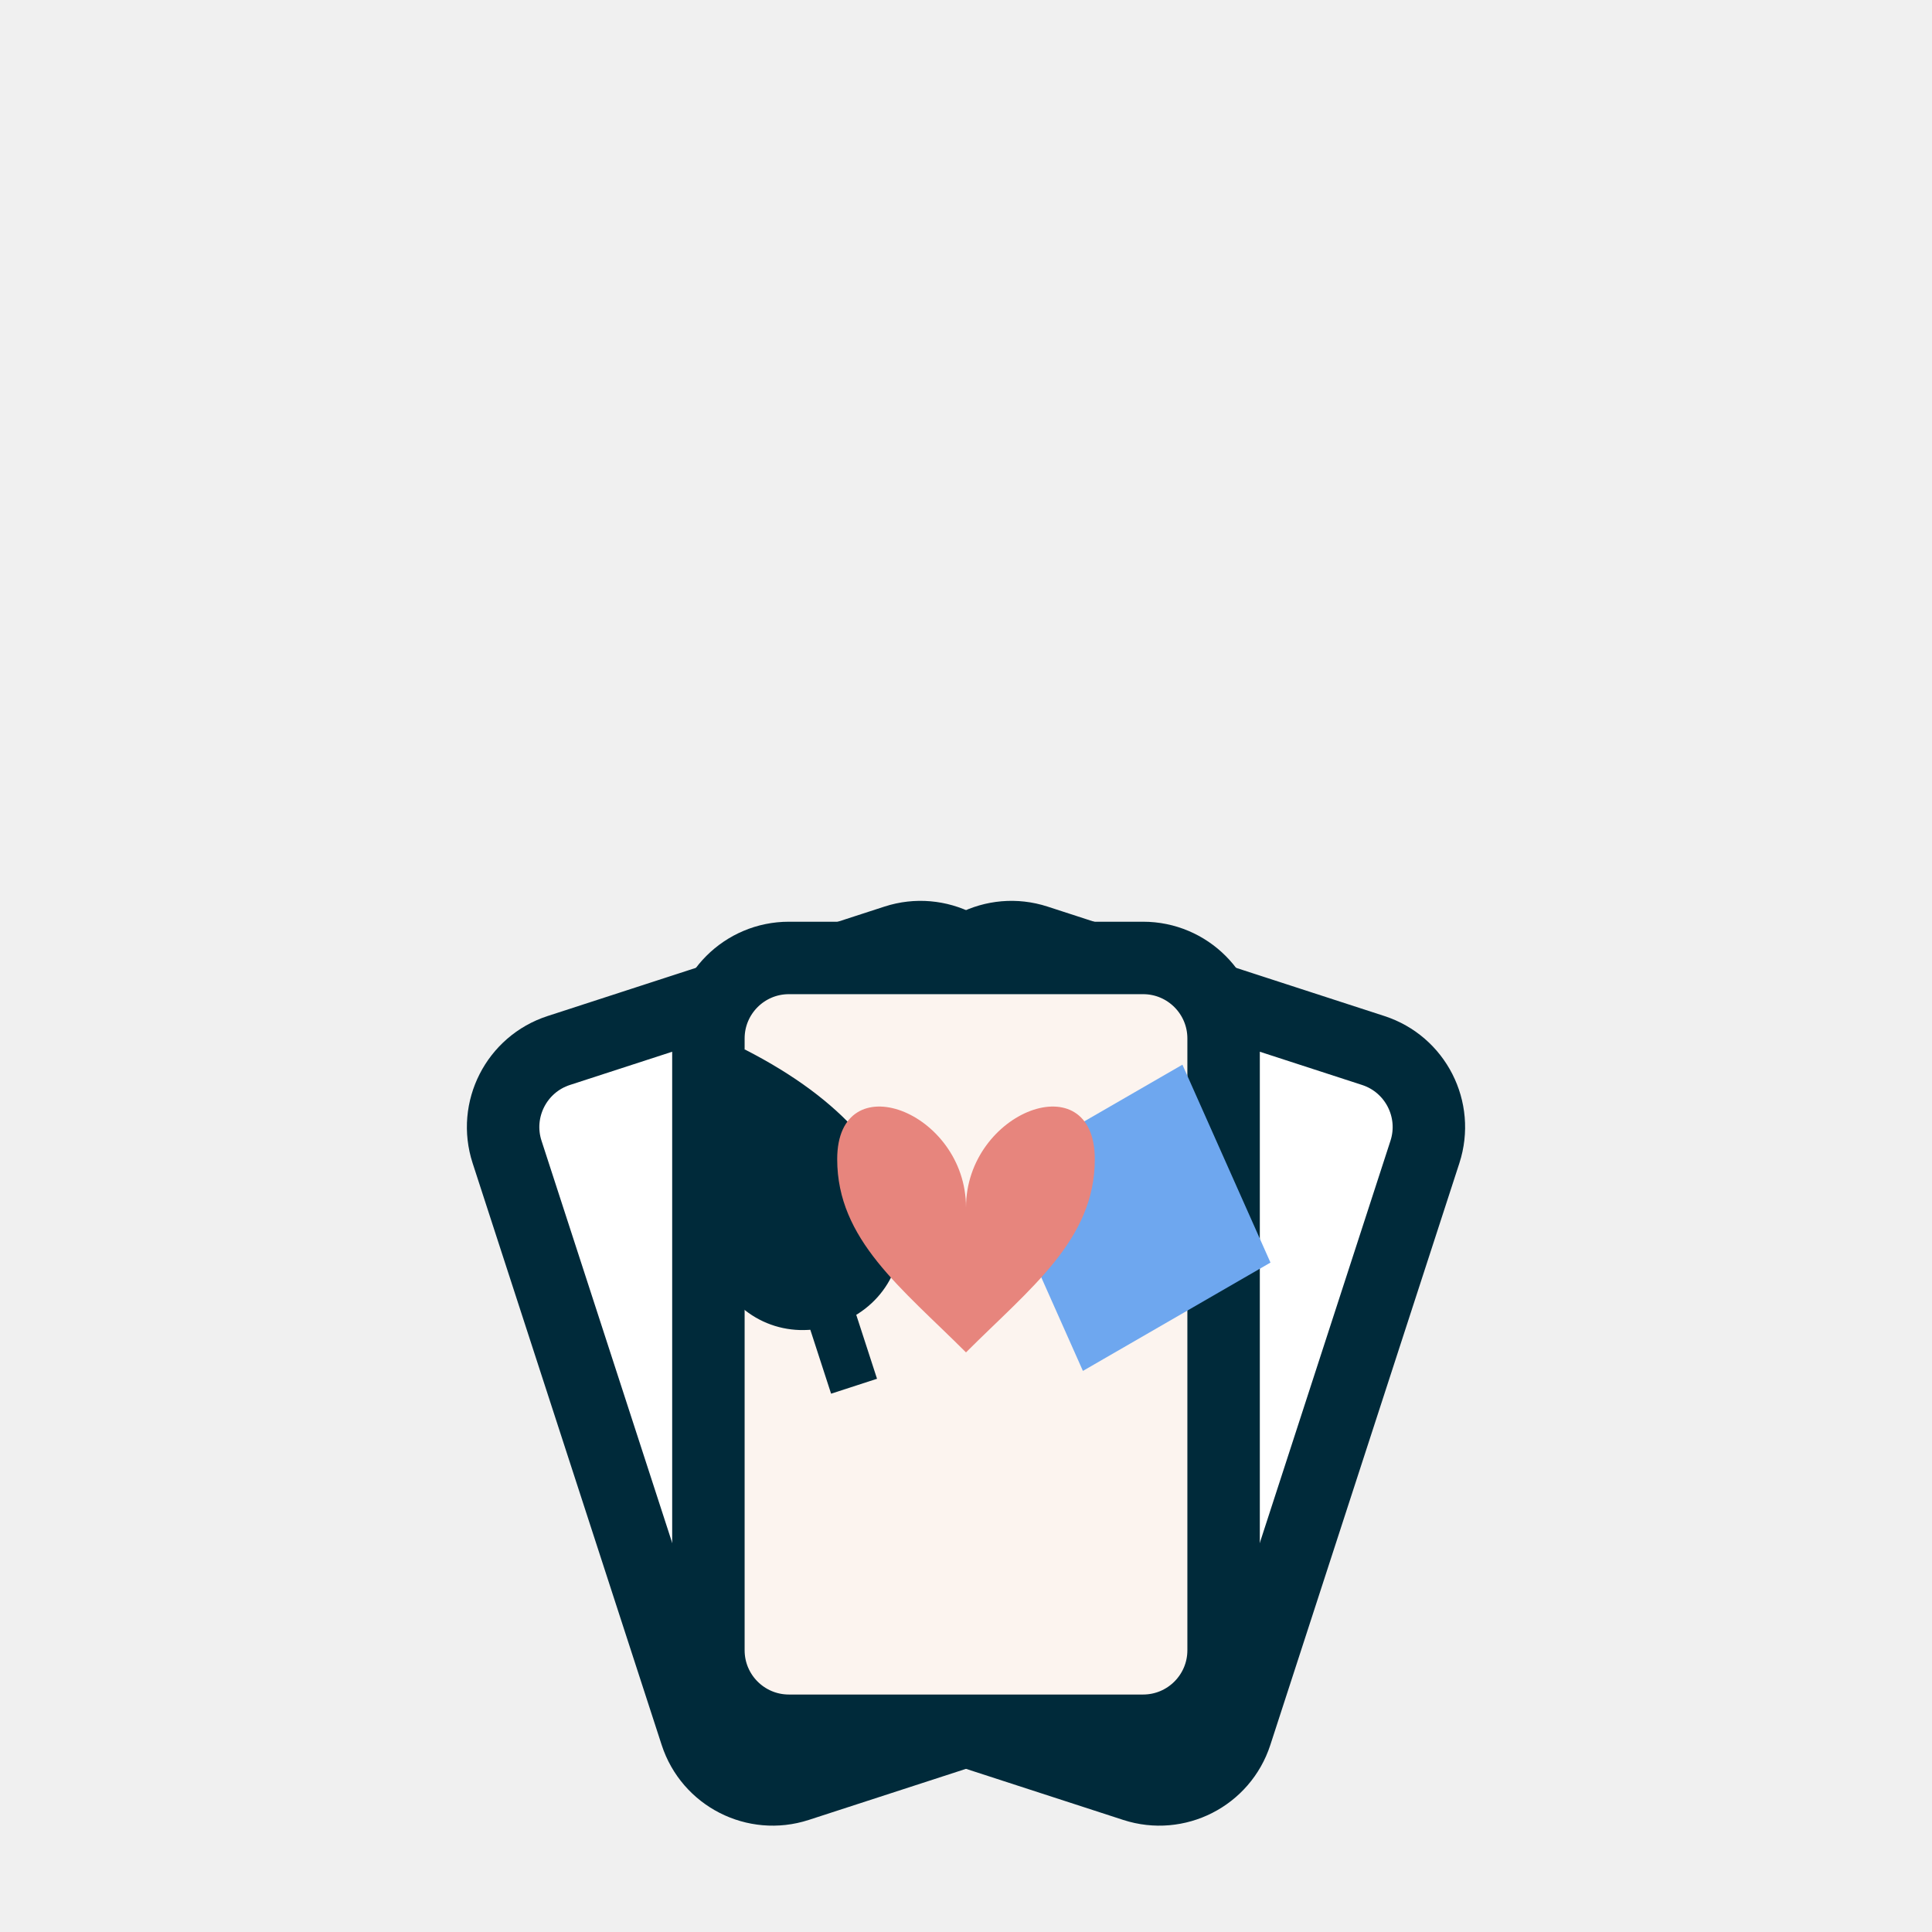
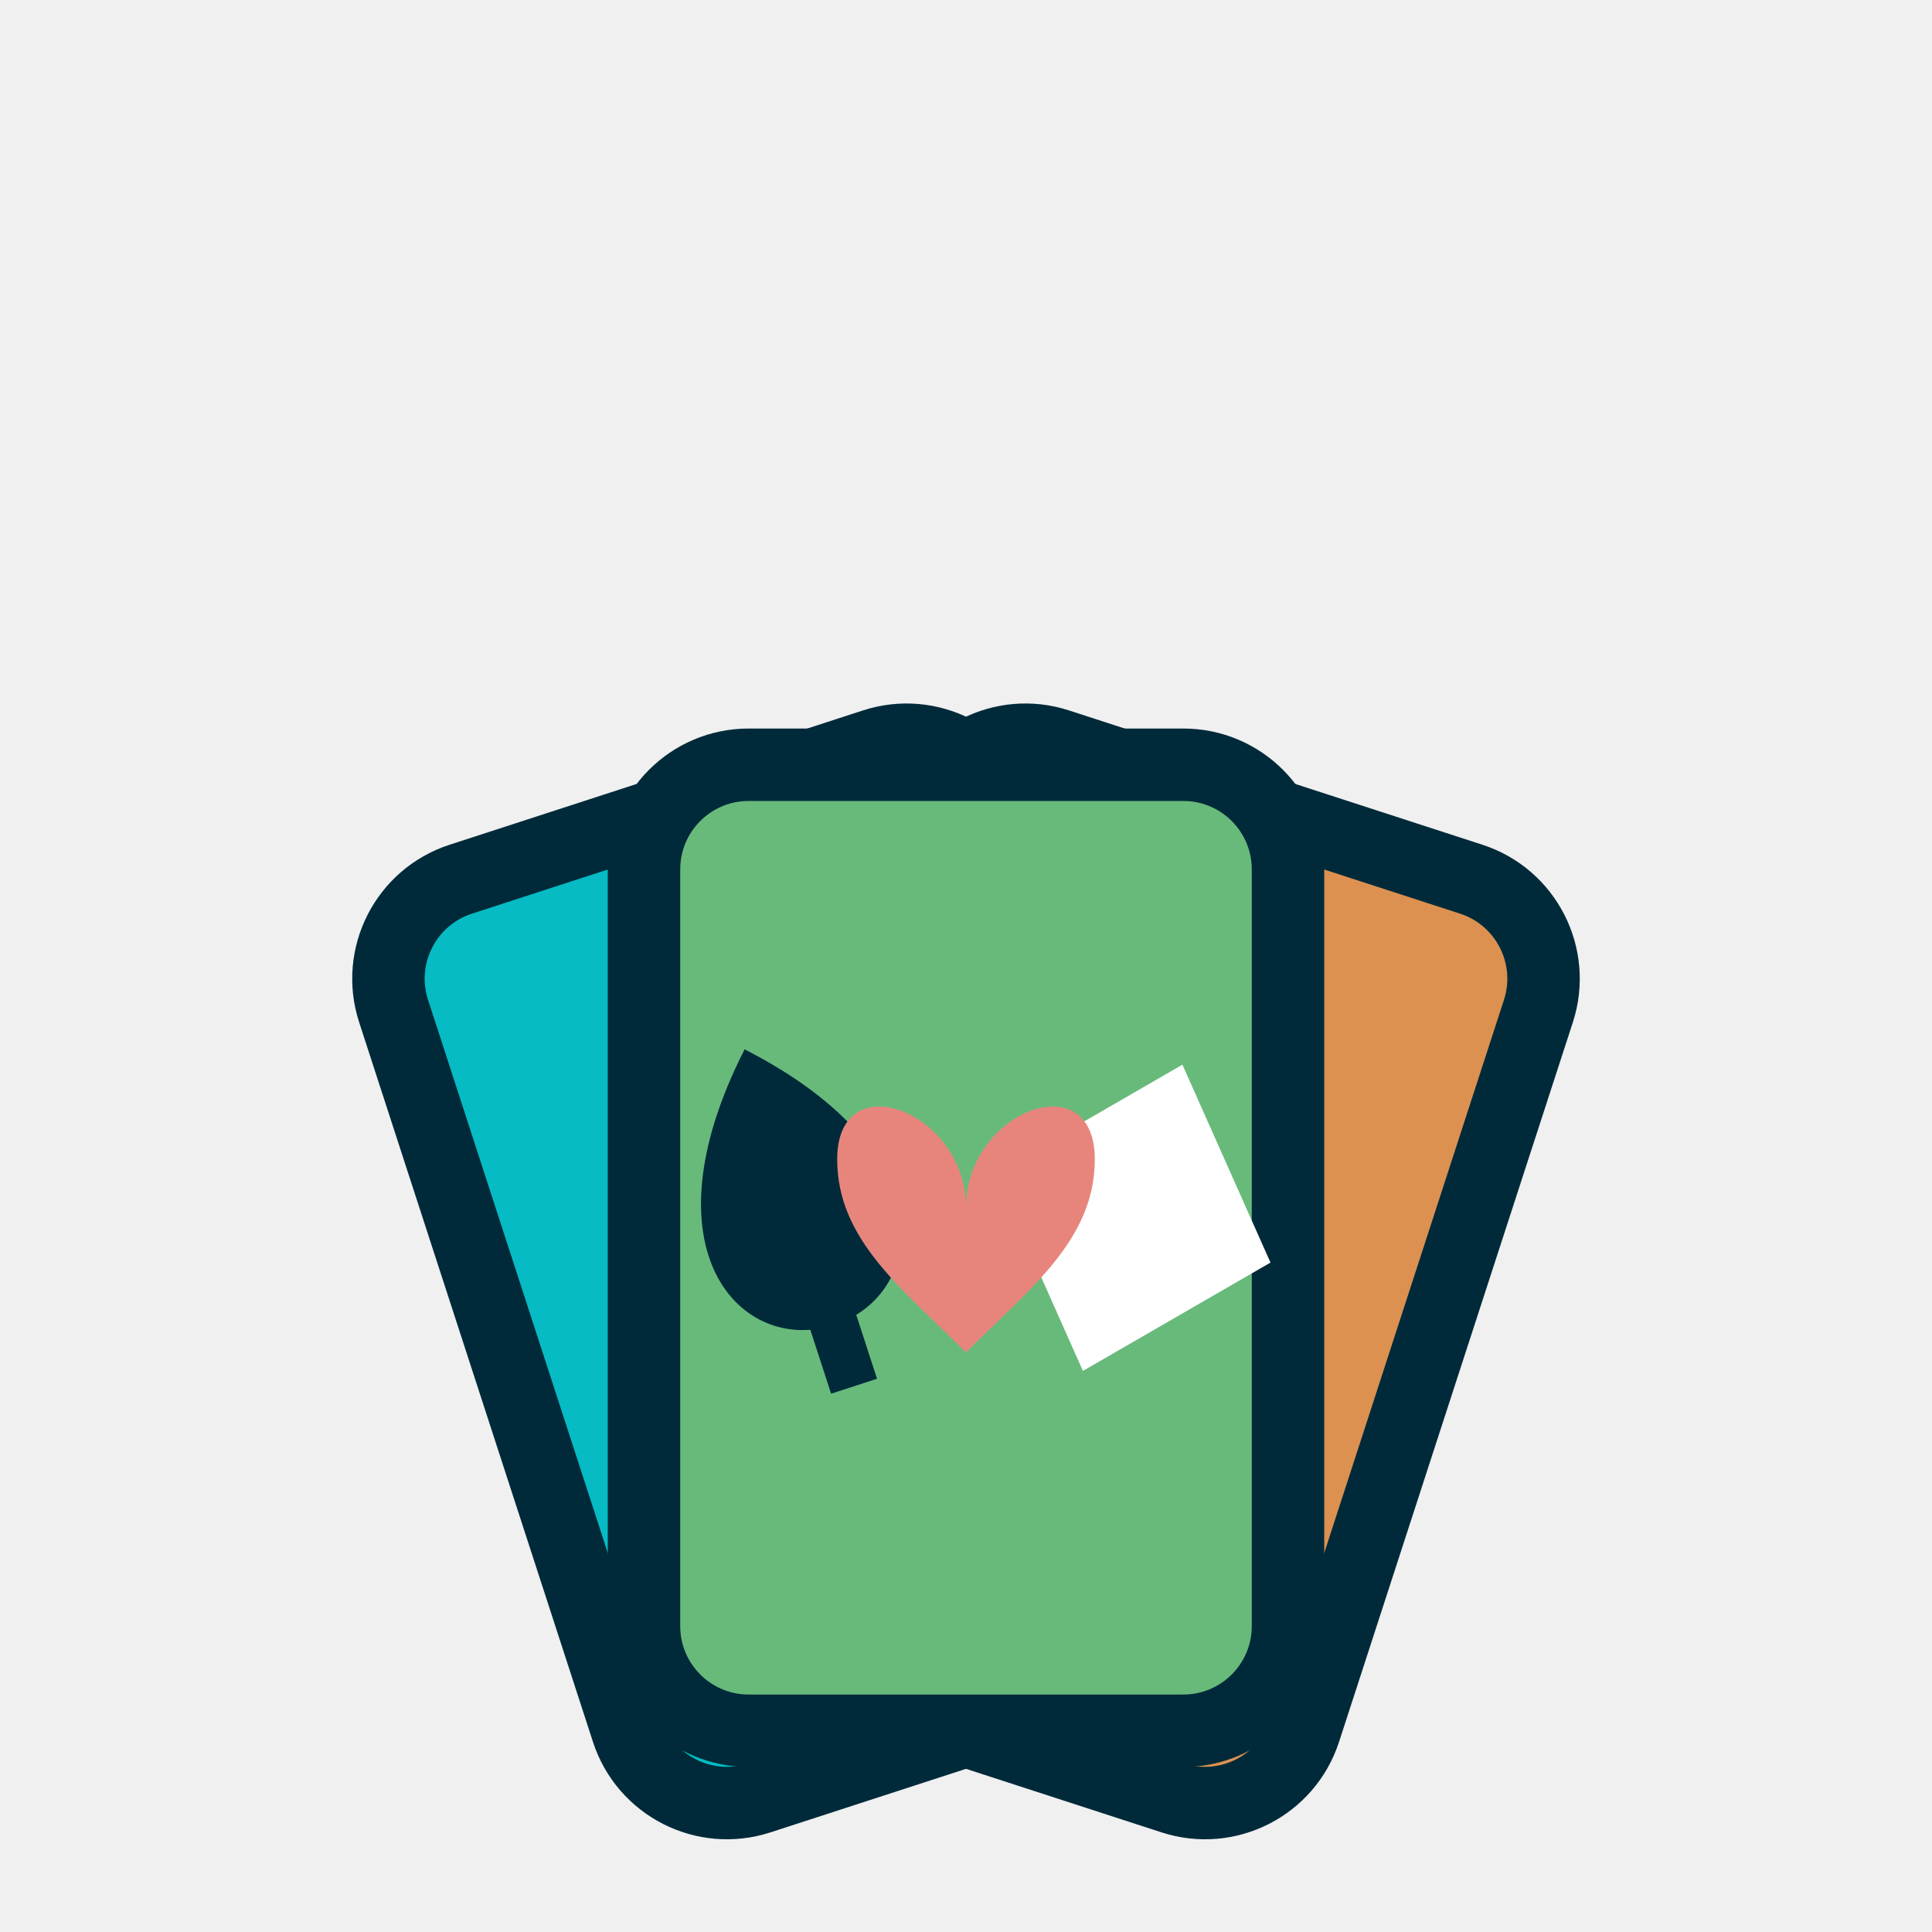
<svg xmlns="http://www.w3.org/2000/svg" viewBox="0 0 240 240">
  <g stroke="#002a3a" stroke-width="9" stroke-linejoin="round" stroke-linecap="round">
    <g transform="rotate(-18 120 215)">
-       <rect x="88" y="119" width="64" height="96" rx="10" fill="#ffffff" />
+       <rect x="80" y="95" width="80" height="120" rx="13" fill="#06bbc3" />
    </g>
    <g transform="rotate(18 120 215)">
-       <rect x="88" y="119" width="64" height="96" rx="10" fill="#ffffff" />
+       <rect x="80" y="95" width="80" height="120" rx="13" fill="#dc9150" />
    </g>
-     <rect x="88" y="119" width="64" height="96" rx="10" fill="#fcf4ef" />
+     <rect x="80" y="95" width="80" height="120" rx="13" fill="#68ba7b" />
  </g>
  <g transform="rotate(-18 120 215)">
    <path d="M 120 126 C 140 146, 132 162, 120 162 C 108 162, 100 146, 120 126 Z" fill="#002a3a" />
    <rect x="117" y="160" width="6" height="10" fill="#002a3a" />
  </g>
  <g transform="rotate(18 120 215)">
-     <path d="M 120 128 L 138 148 L 120 168 L 102 148 Z" fill="#6ea7ef" />
+     <path d="M 120 128 L 138 148 L 120 168 L 102 148 Z" fill="#ffffff" />
  </g>
  <path d="M 120 150 C 120 138, 104 132, 104 144 C 104 154, 112 160, 120 168 C 128 160, 136 154, 136 144 C 136 132, 120 138, 120 150 Z" fill="#e7857d" />
</svg>
